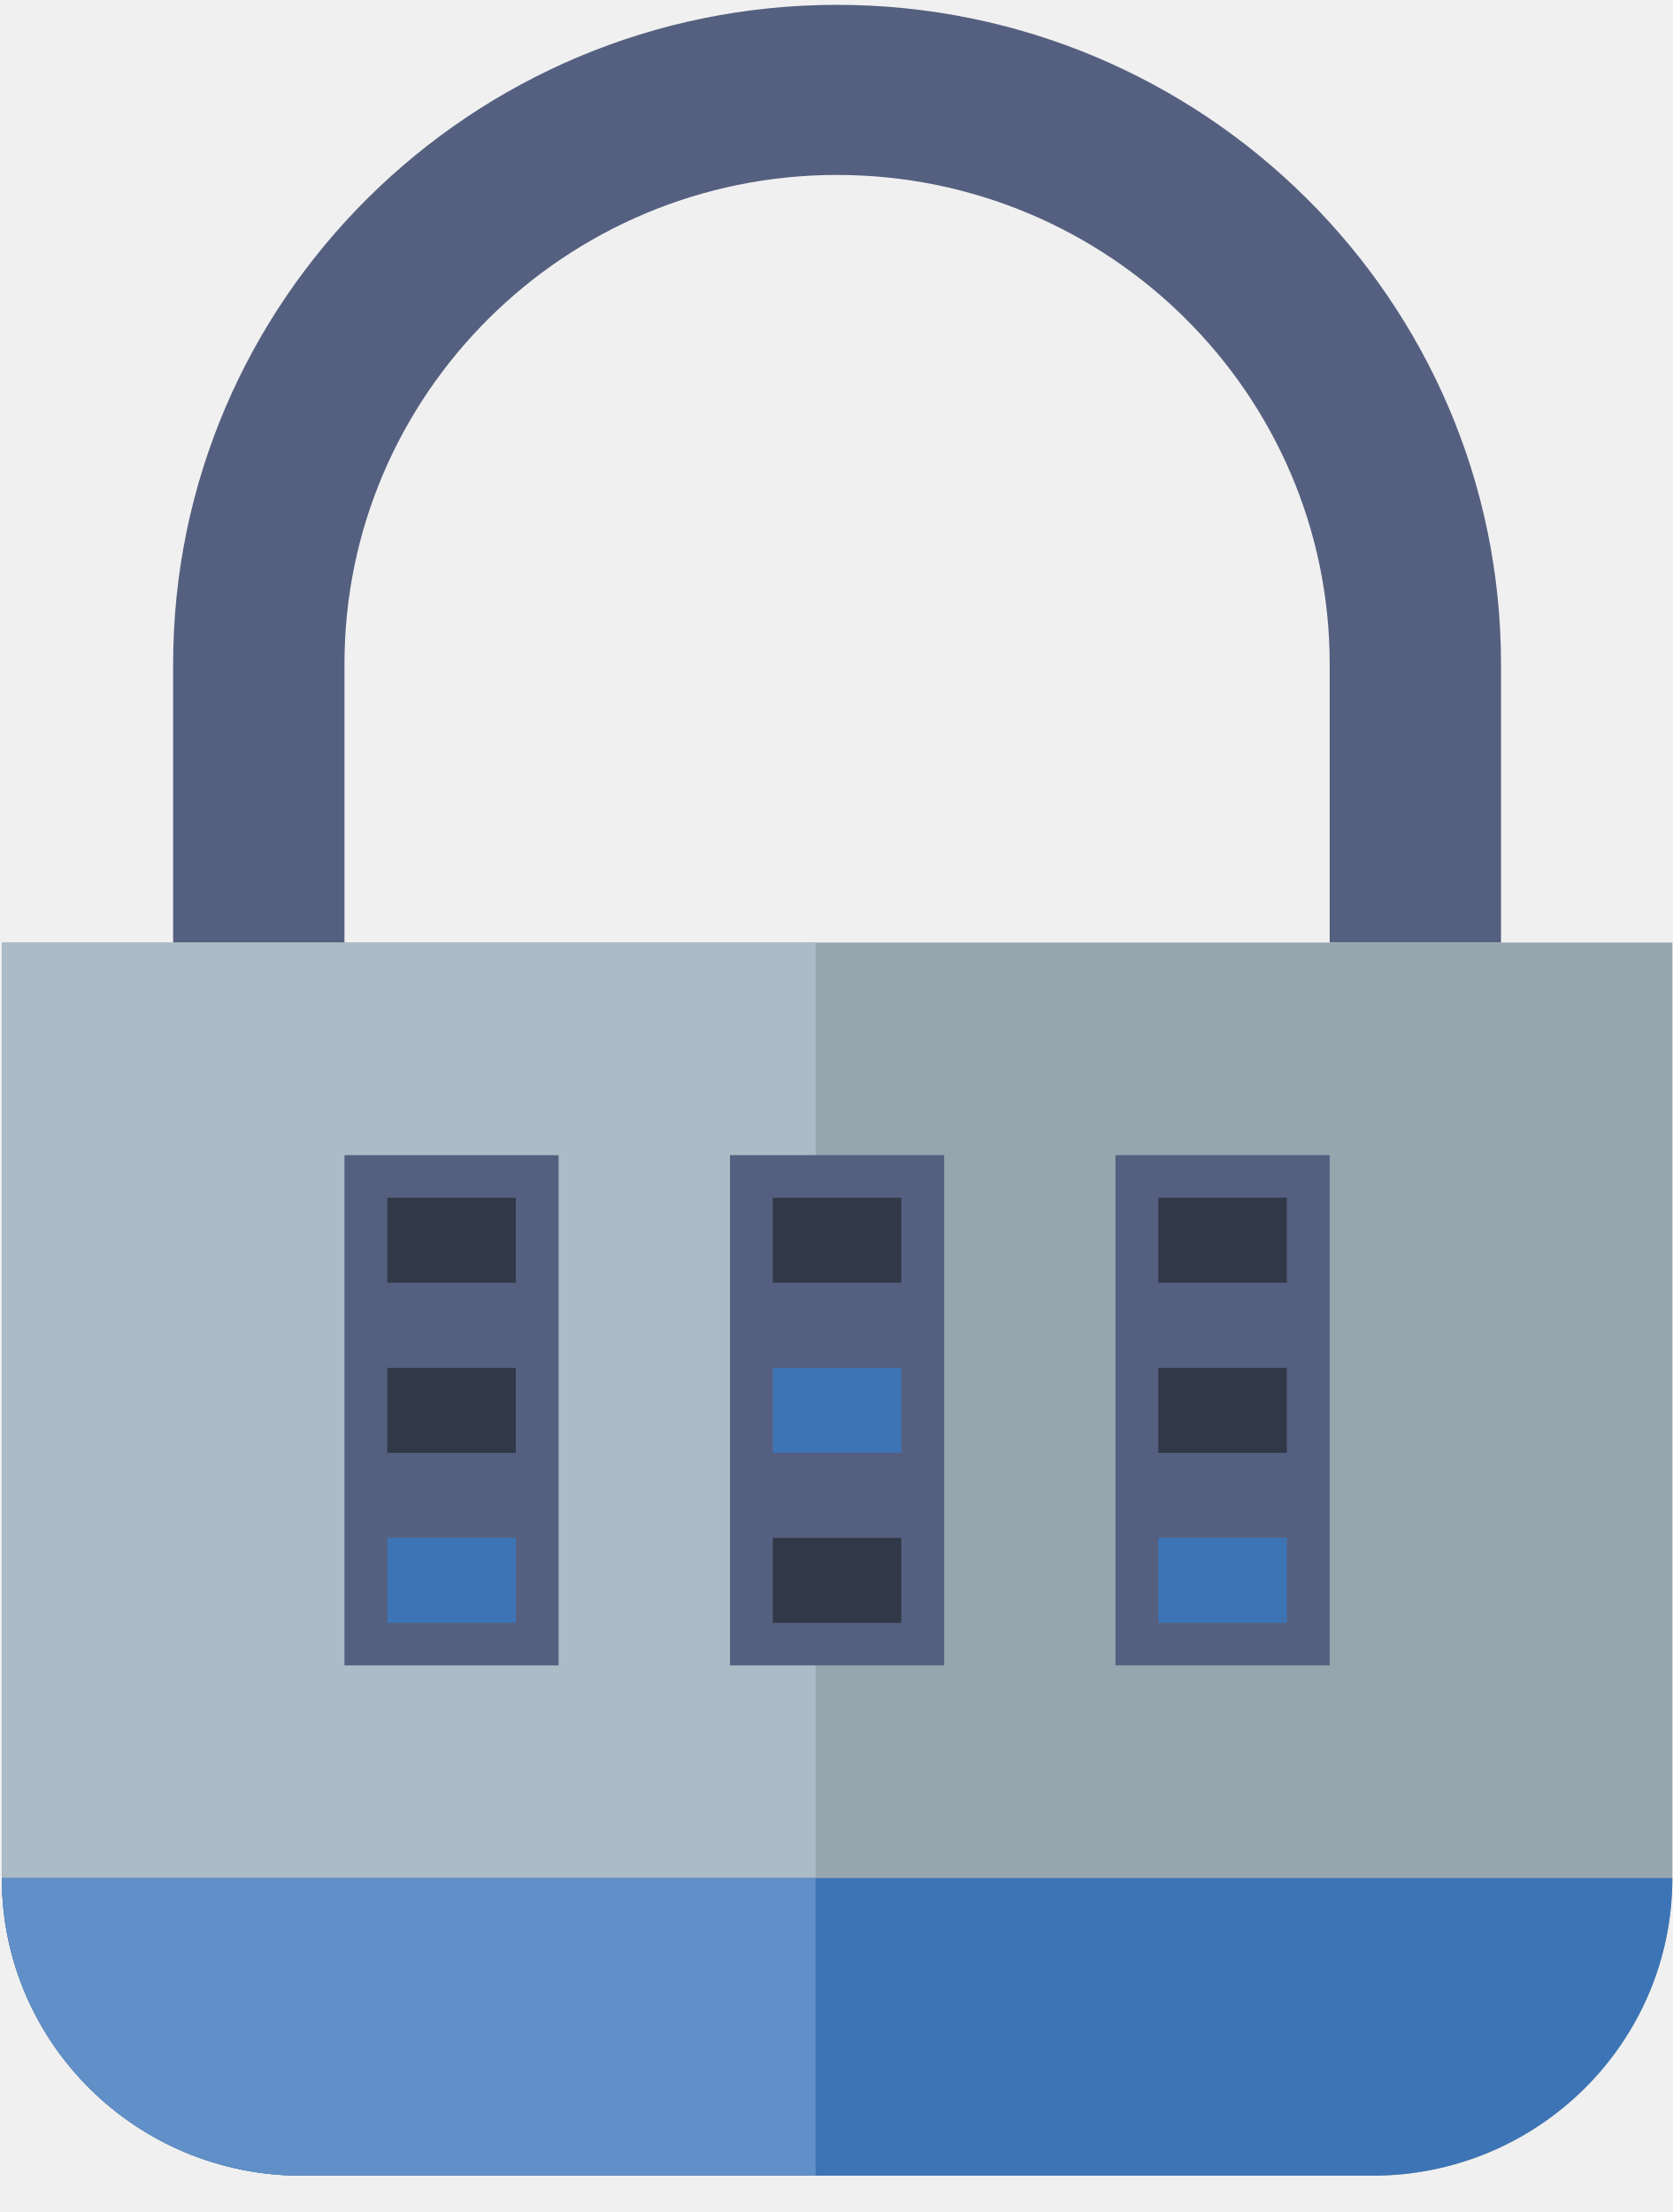
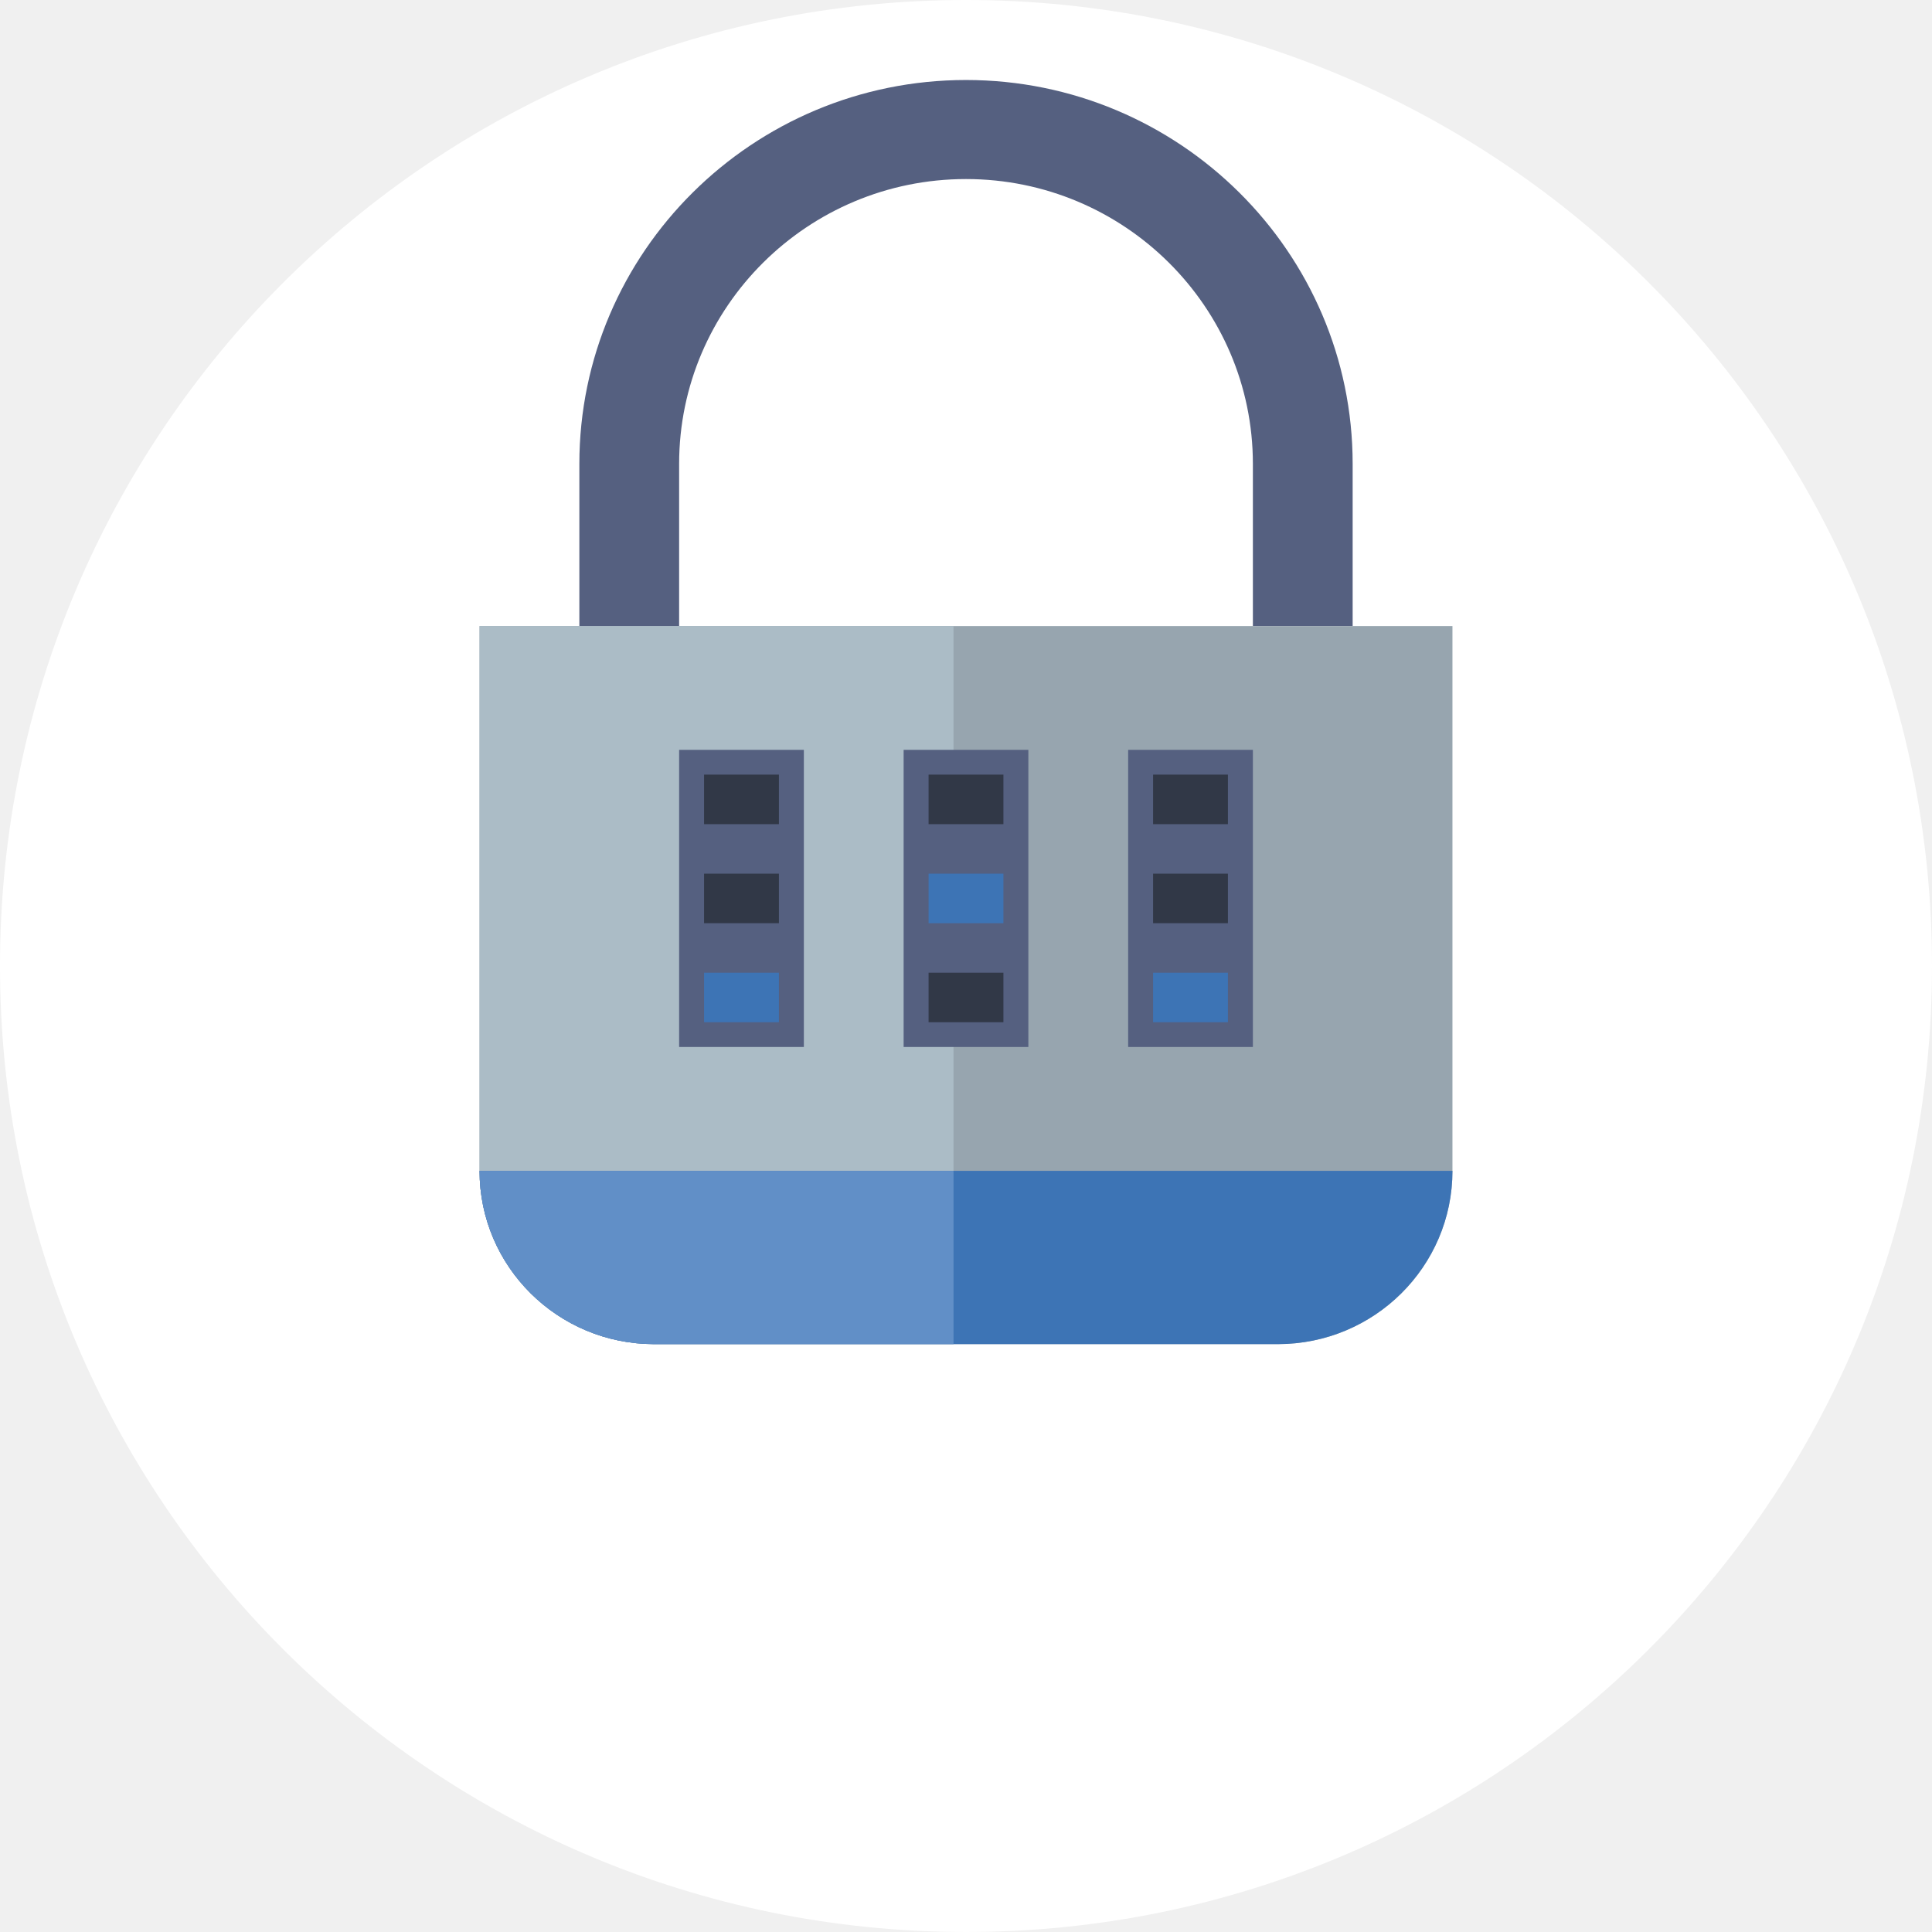
- <svg xmlns="http://www.w3.org/2000/svg" width="31px" height="41px" viewBox="0 0 31 41" version="1.1">
+ <svg xmlns="http://www.w3.org/2000/svg" width="75px" height="75px" viewBox="0 0 75 75" version="1.1">
  <defs />
  <g id="Page-1" stroke="none" stroke-width="1" fill="none" fill-rule="evenodd">
-     <g id="Home" transform="translate(-197, -989)">
-       <g id="private" transform="translate(197.0333, 989.0147)">
-         <g id="Combination-Lock">
-           <path d="M27.791,17.456 L24.615,17.456 L24.615,12.292 C24.615,7.294 20.518,3.228 15.483,3.228 C10.448,3.228 6.352,7.294 6.352,12.292 L6.352,17.456 L3.176,17.456 L3.176,12.292 C3.176,5.555 8.697,0.075 15.483,0.075 C22.27,0.075 27.791,5.555 27.791,12.292 L27.791,17.456" id="Fill-2559" fill="#556080" />
-           <path d="M25.409,40.312 L5.558,40.312 C2.488,40.312 0,37.842 0,34.796 L0,17.456 L30.967,17.456 L30.967,34.796 C30.967,37.842 28.478,40.312 25.409,40.312" id="Fill-2565" fill="#97A5AF" />
-           <path d="M5.558,40.312 L15.086,40.312 L15.086,17.456 L0,17.456 L0,34.796 C0,37.842 2.488,40.312 5.558,40.312" id="Fill-2566" fill="#ABBCC6" />
-           <path d="M25.409,40.312 L5.558,40.312 C2.488,40.312 0,37.842 0,34.796 L30.967,34.796 C30.967,37.842 28.478,40.312 25.409,40.312" id="Fill-2576" fill="#3D74B5" />
-           <path d="M20.644,21.396 L24.615,21.396 L24.615,30.854 L20.644,30.854 L20.644,21.396 Z" id="Fill-2577" fill="#556080" />
-           <path d="M13.498,21.396 L17.468,21.396 L17.468,30.854 L13.498,30.854 L13.498,21.396 Z" id="Fill-2578" fill="#556080" />
-           <path d="M6.352,21.396 L10.322,21.396 L10.322,30.854 L6.352,30.854 L6.352,21.396 Z" id="Fill-2579" fill="#556080" />
-           <path d="M7.146,22.185 L9.528,22.185 L9.528,23.761 L7.146,23.761 L7.146,22.185 Z" id="Fill-2651" fill="#313847" />
-           <path d="M7.146,25.338 L9.528,25.338 L9.528,26.914 L7.146,26.914 L7.146,25.338 Z" id="Fill-2652" fill="#313847" />
-           <path d="M7.146,28.49 L9.528,28.49 L9.528,30.066 L7.146,30.066 L7.146,28.49 Z" id="Fill-2653" fill="#3D74B5" />
-           <path d="M14.292,22.185 L16.674,22.185 L16.674,23.761 L14.292,23.761 L14.292,22.185 Z" id="Fill-2654" fill="#313847" />
-           <path d="M14.292,25.338 L16.674,25.338 L16.674,26.914 L14.292,26.914 L14.292,25.338 Z" id="Fill-2655" fill="#3D74B5" />
-           <path d="M14.292,28.49 L16.674,28.49 L16.674,30.066 L14.292,30.066 L14.292,28.49 Z" id="Fill-2656" fill="#313847" />
-           <path d="M21.438,22.185 L23.821,22.185 L23.821,23.761 L21.438,23.761 L21.438,22.185 Z" id="Fill-2657" fill="#313847" />
-           <path d="M21.438,25.338 L23.821,25.338 L23.821,26.914 L21.438,26.914 L21.438,25.338 Z" id="Fill-2658" fill="#313847" />
-           <path d="M21.438,28.49 L23.821,28.49 L23.821,30.066 L21.438,30.066 L21.438,28.49 Z" id="Fill-2659" fill="#3D74B5" />
-           <path d="M0,34.796 C0,37.842 2.488,40.312 5.558,40.312 L15.086,40.312 L15.086,34.796 L0,34.796" id="Fill-2672" fill="#618FC7" />
+     <g id="Home" transform="translate(-168, -982)">
+       <g id="private" transform="translate(167.6167, 981.0147)">
+         <circle id="Oval-51-Copy-6" fill="#FFFFFF" cx="37.883" cy="38.485" r="37.5" />
+         <g id="Combination-Lock" transform="translate(19, 4)">
+           <path d="M33.893,21.289 L30.02,21.289 L30.02,14.991 C30.02,8.895 25.024,3.936 18.883,3.936 C12.743,3.936 7.747,8.895 7.747,14.991 L7.747,21.289 L3.874,21.289 L3.874,14.991 C3.874,6.775 10.607,0.091 18.883,0.091 C27.16,0.091 33.893,6.775 33.893,14.991 L33.893,21.289" id="Fill-2559" fill="#556080" />
+           <path d="M30.988,49.164 L6.779,49.164 C3.035,49.164 0,46.152 0,42.437 L0,21.289 L37.767,21.289 L37.767,42.437 C37.767,46.152 34.732,49.164 30.988,49.164" id="Fill-2565" fill="#97A5AF" />
+           <path d="M6.779,49.164 L18.399,49.164 L18.399,21.289 L0,21.289 L0,42.437 C0,46.152 3.035,49.164 6.779,49.164" id="Fill-2566" fill="#ABBCC6" />
+           <path d="M30.988,49.164 L6.779,49.164 C3.035,49.164 0,46.152 0,42.437 L37.767,42.437 C37.767,46.152 34.732,49.164 30.988,49.164" id="Fill-2576" fill="#3D74B5" />
+           <path d="M25.178,26.094 L30.02,26.094 L30.02,37.629 L25.178,37.629 L25.178,26.094 Z" id="Fill-2577" fill="#556080" />
+           <path d="M16.462,26.094 L21.304,26.094 L21.304,37.629 L16.462,37.629 L16.462,26.094 Z" id="Fill-2578" fill="#556080" />
+           <path d="M7.747,26.094 L12.589,26.094 L12.589,37.629 L7.747,37.629 L7.747,26.094 Z" id="Fill-2579" fill="#556080" />
+           <path d="M8.715,27.056 L11.621,27.056 L11.621,28.979 L8.715,28.979 L8.715,27.056 Z" id="Fill-2651" fill="#313847" />
+           <path d="M8.715,30.901 L11.621,30.901 L11.621,32.824 L8.715,32.824 L8.715,30.901 Z" id="Fill-2652" fill="#313847" />
+           <path d="M8.715,34.746 L11.621,34.746 L11.621,36.668 L8.715,36.668 L8.715,34.746 Z" id="Fill-2653" fill="#3D74B5" />
+           <path d="M17.431,27.056 L20.336,27.056 L20.336,28.979 L17.431,28.979 L17.431,27.056 Z" id="Fill-2654" fill="#313847" />
+           <path d="M17.431,30.901 L20.336,30.901 L20.336,32.824 L17.431,32.824 L17.431,30.901 Z" id="Fill-2655" fill="#3D74B5" />
+           <path d="M17.431,34.746 L20.336,34.746 L20.336,36.668 L17.431,36.668 L17.431,34.746 Z" id="Fill-2656" fill="#313847" />
+           <path d="M26.146,27.056 L29.051,27.056 L29.051,28.979 L26.146,28.979 L26.146,27.056 Z" id="Fill-2657" fill="#313847" />
+           <path d="M26.146,30.901 L29.051,30.901 L29.051,32.824 L26.146,32.824 L26.146,30.901 Z" id="Fill-2658" fill="#313847" />
+           <path d="M26.146,34.746 L29.051,34.746 L29.051,36.668 L26.146,36.668 L26.146,34.746 Z" id="Fill-2659" fill="#3D74B5" />
+           <path d="M0,42.437 C0,46.152 3.035,49.164 6.779,49.164 L18.399,49.164 L18.399,42.437 L0,42.437" id="Fill-2672" fill="#618FC7" />
        </g>
      </g>
    </g>
  </g>
</svg>
